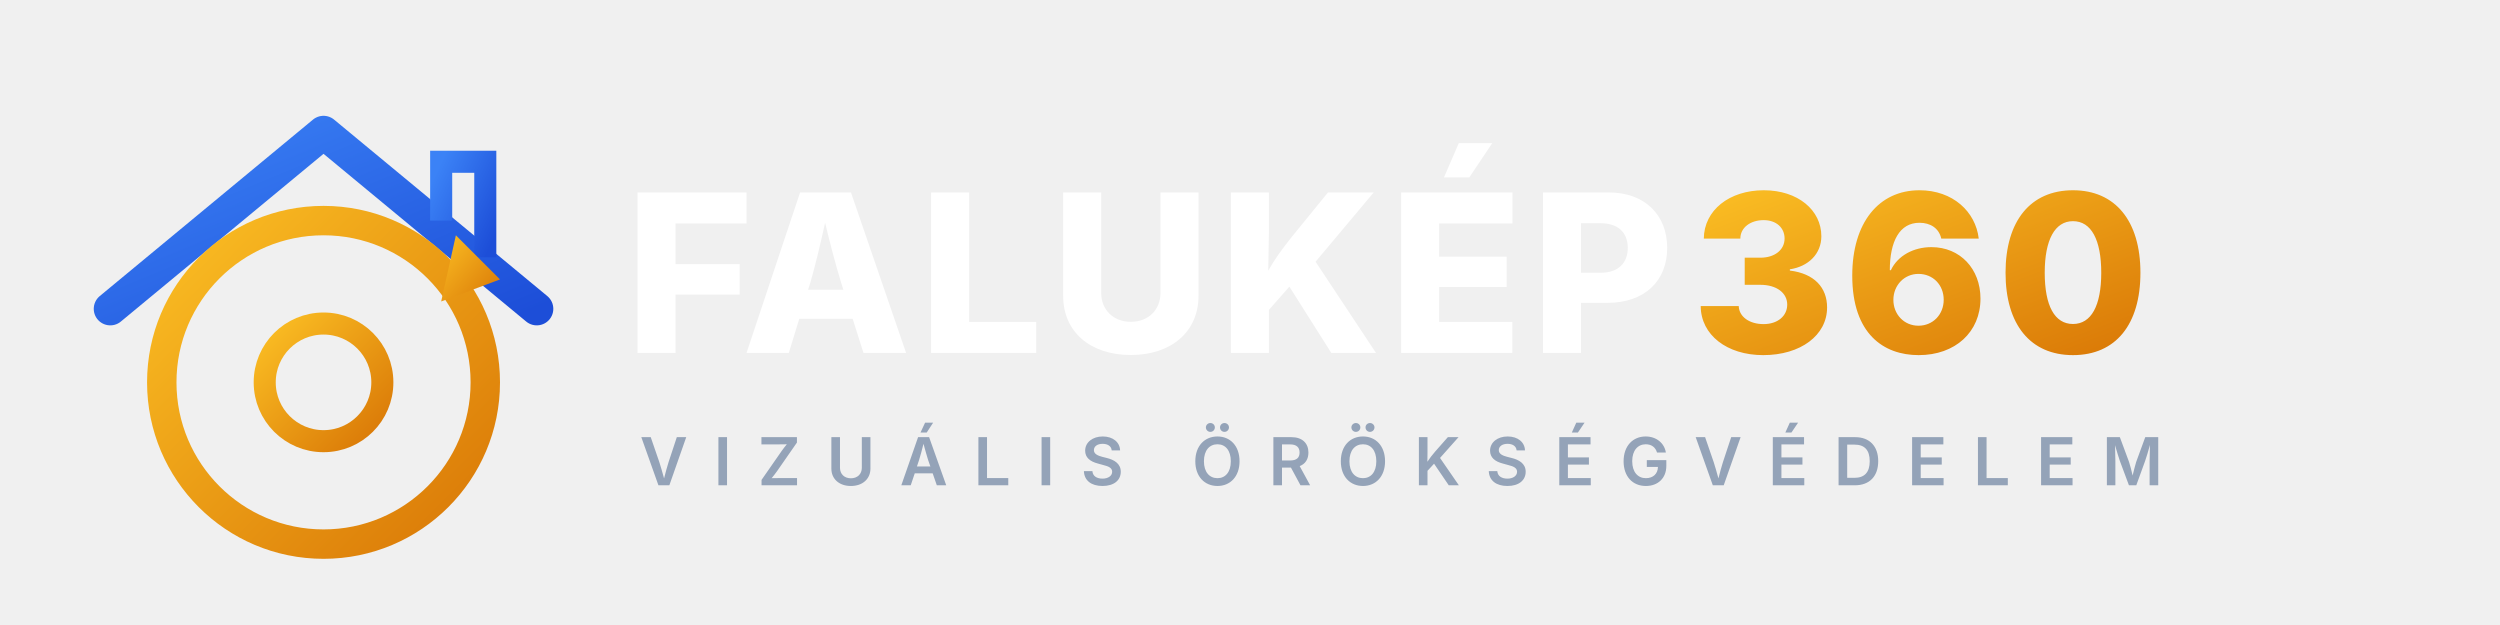
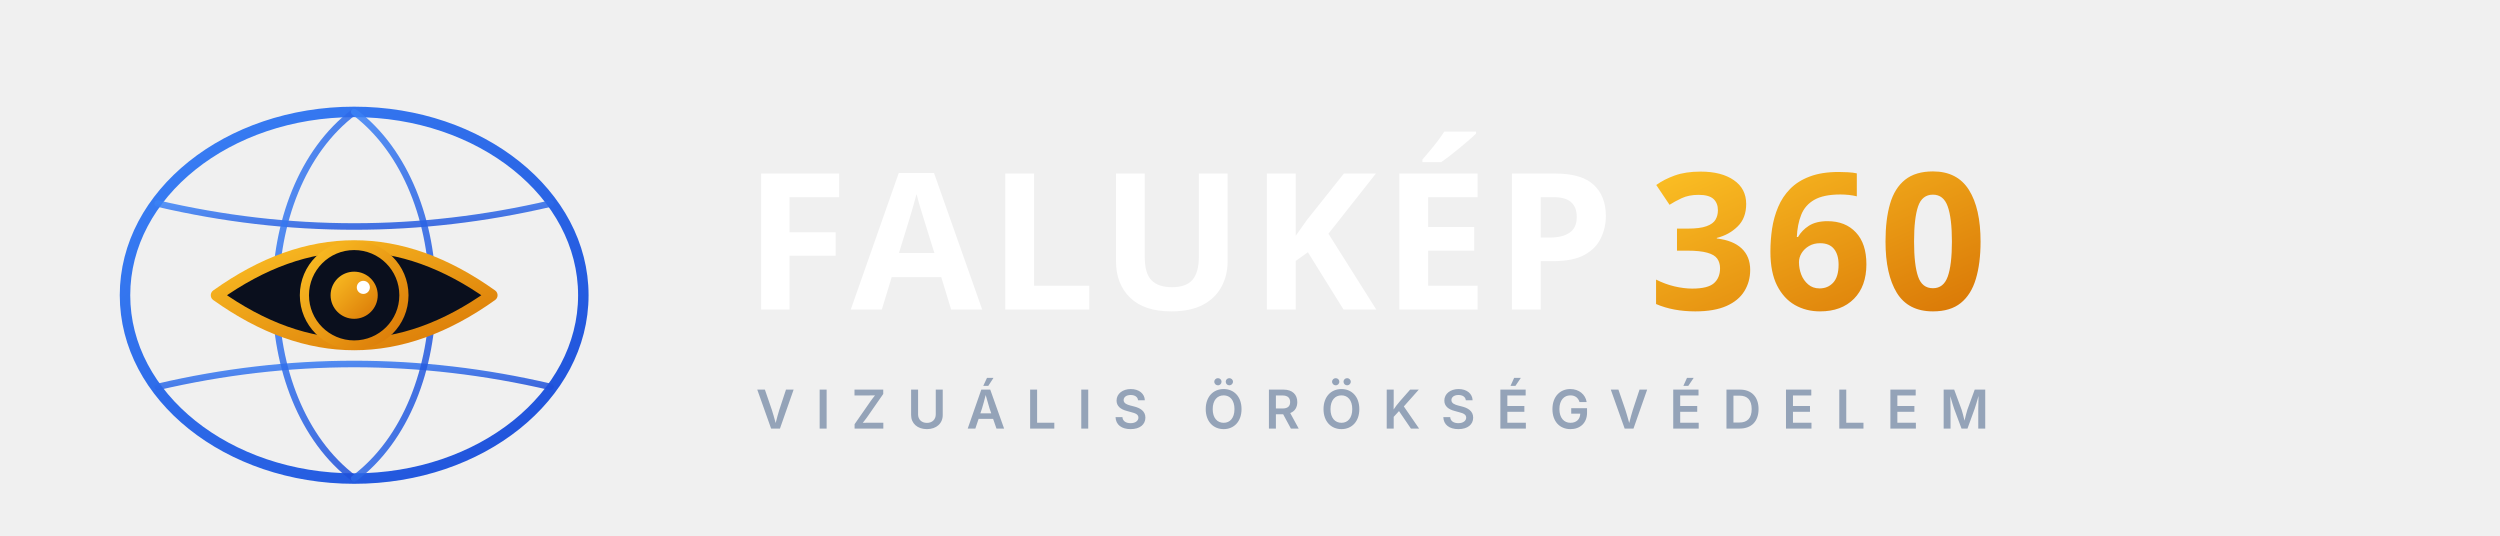
- <svg xmlns="http://www.w3.org/2000/svg" viewBox="0 0 340 85" width="100%" height="100%">
+ <svg xmlns="http://www.w3.org/2000/svg" viewBox="0 0 420 90" width="100%" height="100%">
  <defs>
    <linearGradient id="logo-blue" x1="0%" y1="0%" x2="100%" y2="100%">
      <stop offset="0%" stop-color="#3b82f6" />
      <stop offset="100%" stop-color="#1d4ed8" />
    </linearGradient>
    <linearGradient id="logo-gold" x1="0%" y1="0%" x2="100%" y2="100%">
      <stop offset="0%" stop-color="#fbbf24" />
      <stop offset="100%" stop-color="#d97706" />
    </linearGradient>
  </defs>
-   <g transform="translate(10, 8)">
-     <path d="M 5,34 L 34,10 L 63,34" fill="none" stroke="url(#logo-blue)" stroke-width="4.5" stroke-linecap="round" stroke-linejoin="round" />
-     <path d="M 50,22 L 50,14 L 56,14 L 56,27" fill="none" stroke="url(#logo-blue)" stroke-width="3" />
-     <circle cx="34" cy="44" r="22" fill="none" stroke="url(#logo-gold)" stroke-width="4" />
-     <circle cx="34" cy="44" r="8" fill="none" stroke="url(#logo-gold)" stroke-width="3" />
-     <path d="M 56,44 A 22,22 0 1,1 48,27" fill="none" stroke="url(#logo-gold)" stroke-width="3" stroke-dasharray="4 2" />
-     <polygon points="52,24 58,30 50,33" fill="url(#logo-gold)" />
+   <g transform="translate(10, 10) scale(0.22)" stroke="none" stroke-linecap="round" stroke-linejoin="round">
+     <ellipse cx="225" cy="180" rx="175" ry="140" stroke="url(#logo-blue)" stroke-width="8" fill="none" />
+     <line x1="50" y1="180" x2="400" y2="180" stroke="url(#logo-blue)" stroke-width="5" opacity="0.8" />
+     <path d="M 75,110 Q 225,145 375,110" stroke="url(#logo-blue)" stroke-width="5" fill="none" opacity="0.85" />
+     <path d="M 75,250 Q 225,215 375,250" stroke="url(#logo-blue)" stroke-width="5" fill="none" opacity="0.85" />
+     <line x1="225" y1="40" x2="225" y2="320" stroke="url(#logo-blue)" stroke-width="5" opacity="0.8" />
+     <path d="M 225,40 C 145,100 145,260 225,320" stroke="url(#logo-blue)" stroke-width="5" fill="none" opacity="0.85" />
+     <path d="M 225,40 C 305,100 305,260 225,320" stroke="url(#logo-blue)" stroke-width="5" fill="none" opacity="0.85" />
+     <path d="M 120,180 Q 225,105 330,180 Q 225,255 120,180 Z" fill="#0a0f1d" stroke="none" />
+     <path d="M 120,180 Q 225,105 330,180 Q 225,255 120,180 Z" stroke="url(#logo-gold)" stroke-width="9" fill="none" />
+     <circle cx="225" cy="180" r="38" stroke="url(#logo-gold)" stroke-width="7" fill="#0a0f1d" />
+     <circle cx="225" cy="180" r="18" fill="url(#logo-gold)" stroke="none" />
+     <circle cx="232" cy="174" r="5" fill="#ffffff" stroke="none" />
  </g>
-   <g transform="translate(85, 48)">
-     <text font-family="'Space Grotesk', 'Inter', sans-serif" font-weight="800" font-size="30" fill="#ffffff" letter-spacing="1">FALUKÉP</text>
-     <text x="145" y="0" font-family="'Space Grotesk', 'Inter', sans-serif" font-weight="800" font-size="30" fill="url(#logo-gold)" letter-spacing="1">360</text>
-     <text x="2" y="18" font-family="'Inter', sans-serif" font-weight="600" font-size="9" fill="#94a3b8" letter-spacing="3.5">VIZUÁLIS ÖRÖKSÉGVÉDELEM</text>
+   <g transform="translate(125, 52)">
+     <text font-family="'Space Grotesk', sans-serif" font-weight="800" font-size="32" fill="#ffffff" letter-spacing="1">FALUKÉP</text>
+     <text x="152" y="0" font-family="'Space Grotesk', sans-serif" font-weight="800" font-size="32" fill="url(#logo-gold)" letter-spacing="1">360</text>
+     <text x="2" y="20" font-family="'Inter', sans-serif" font-weight="600" font-size="9" fill="#94a3b8" letter-spacing="3.5">VIZUÁLIS ÖRÖKSÉGVÉDELEM</text>
  </g>
</svg>
